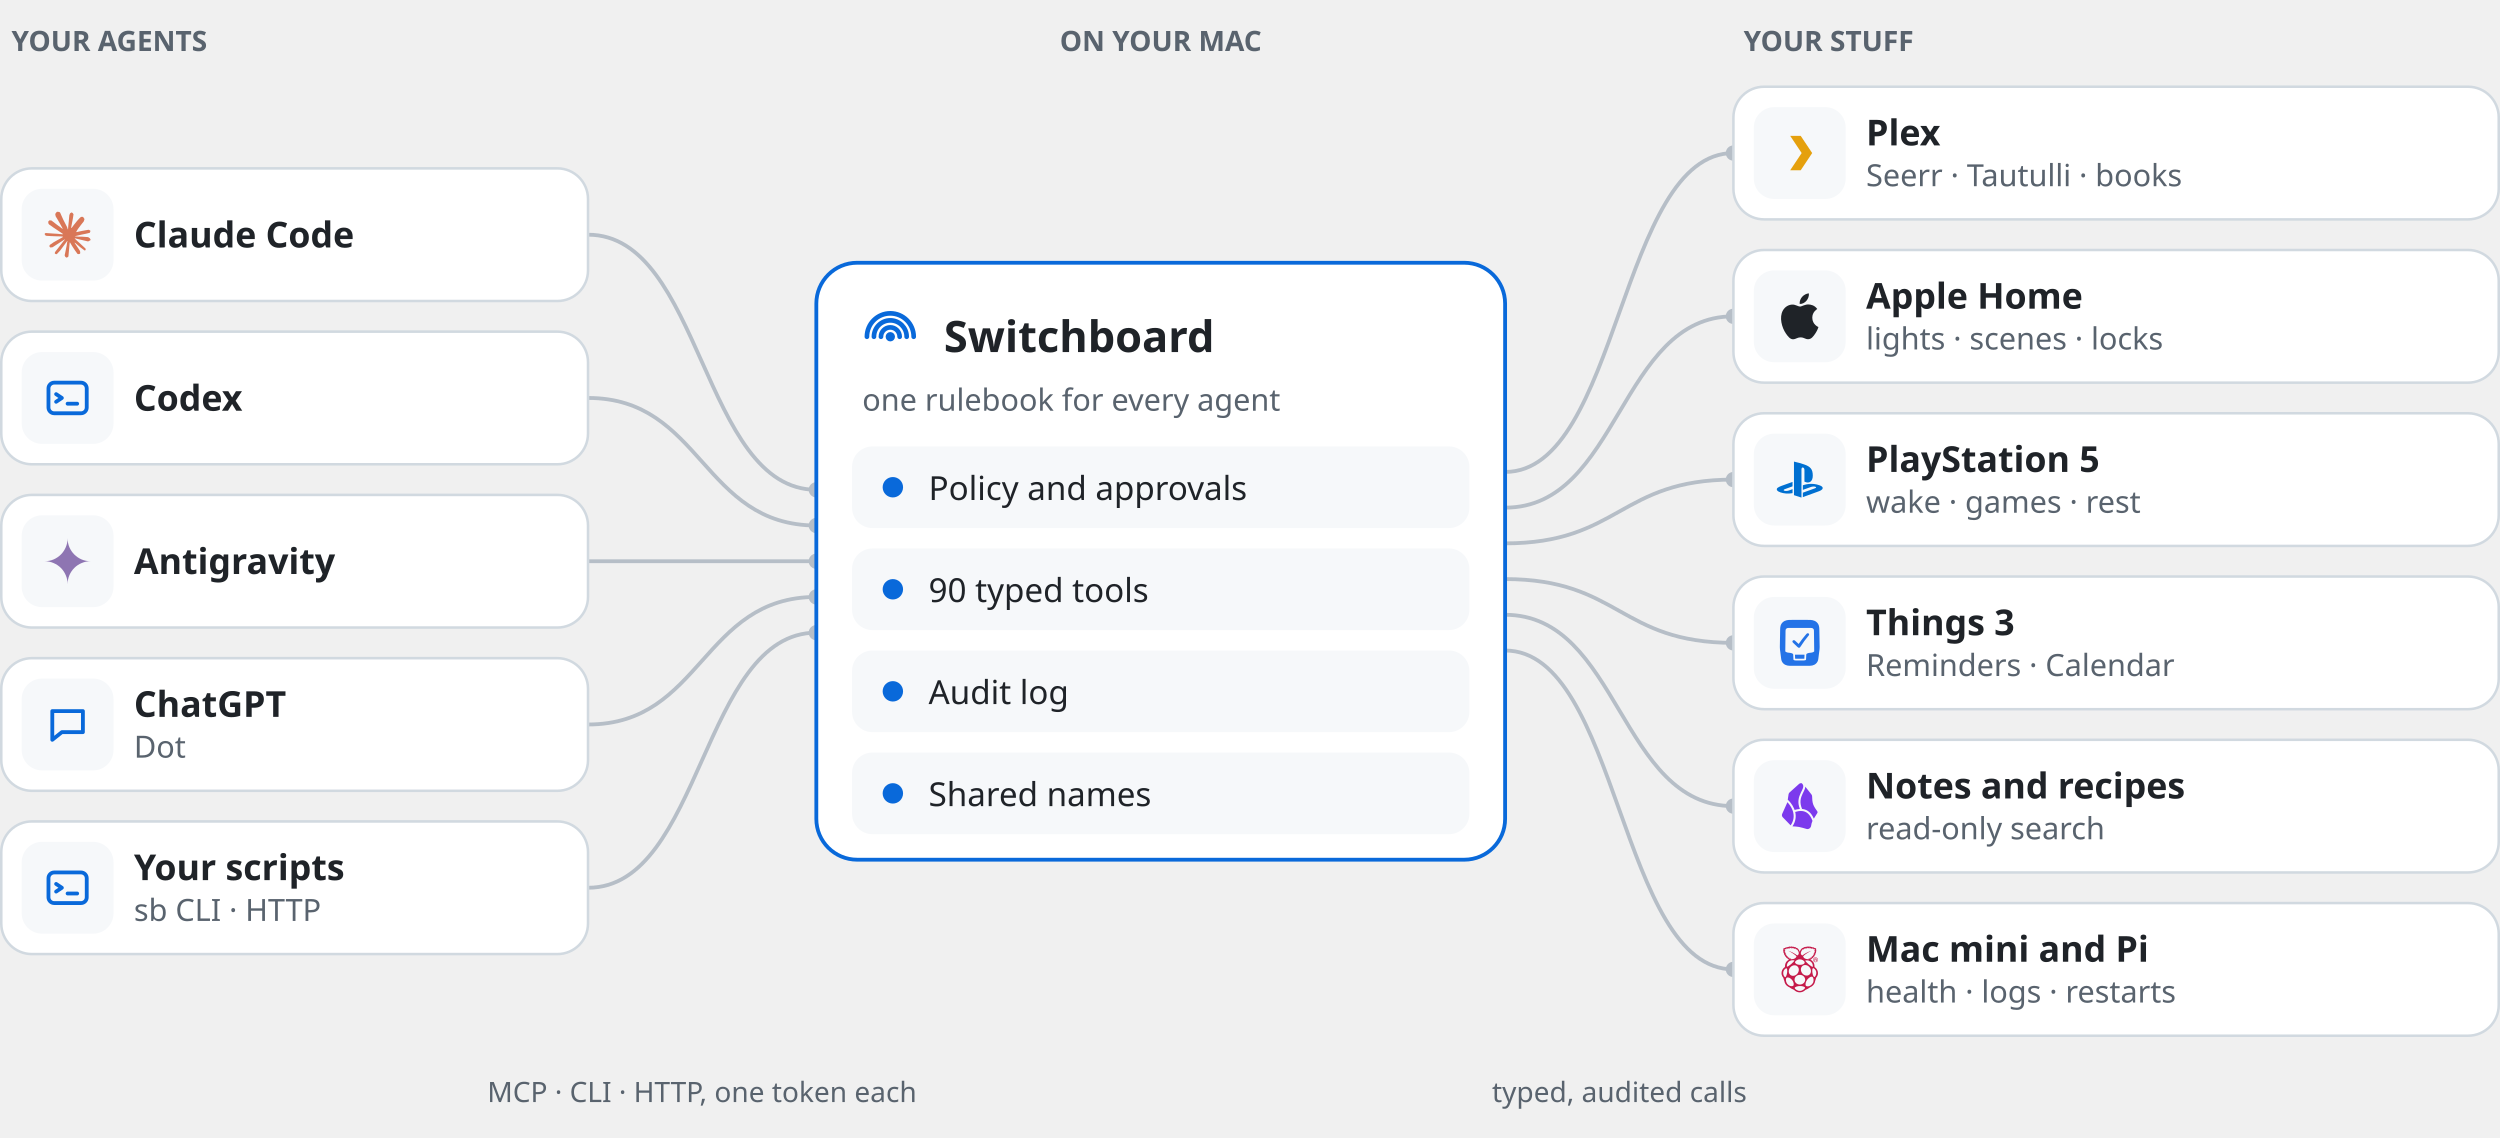
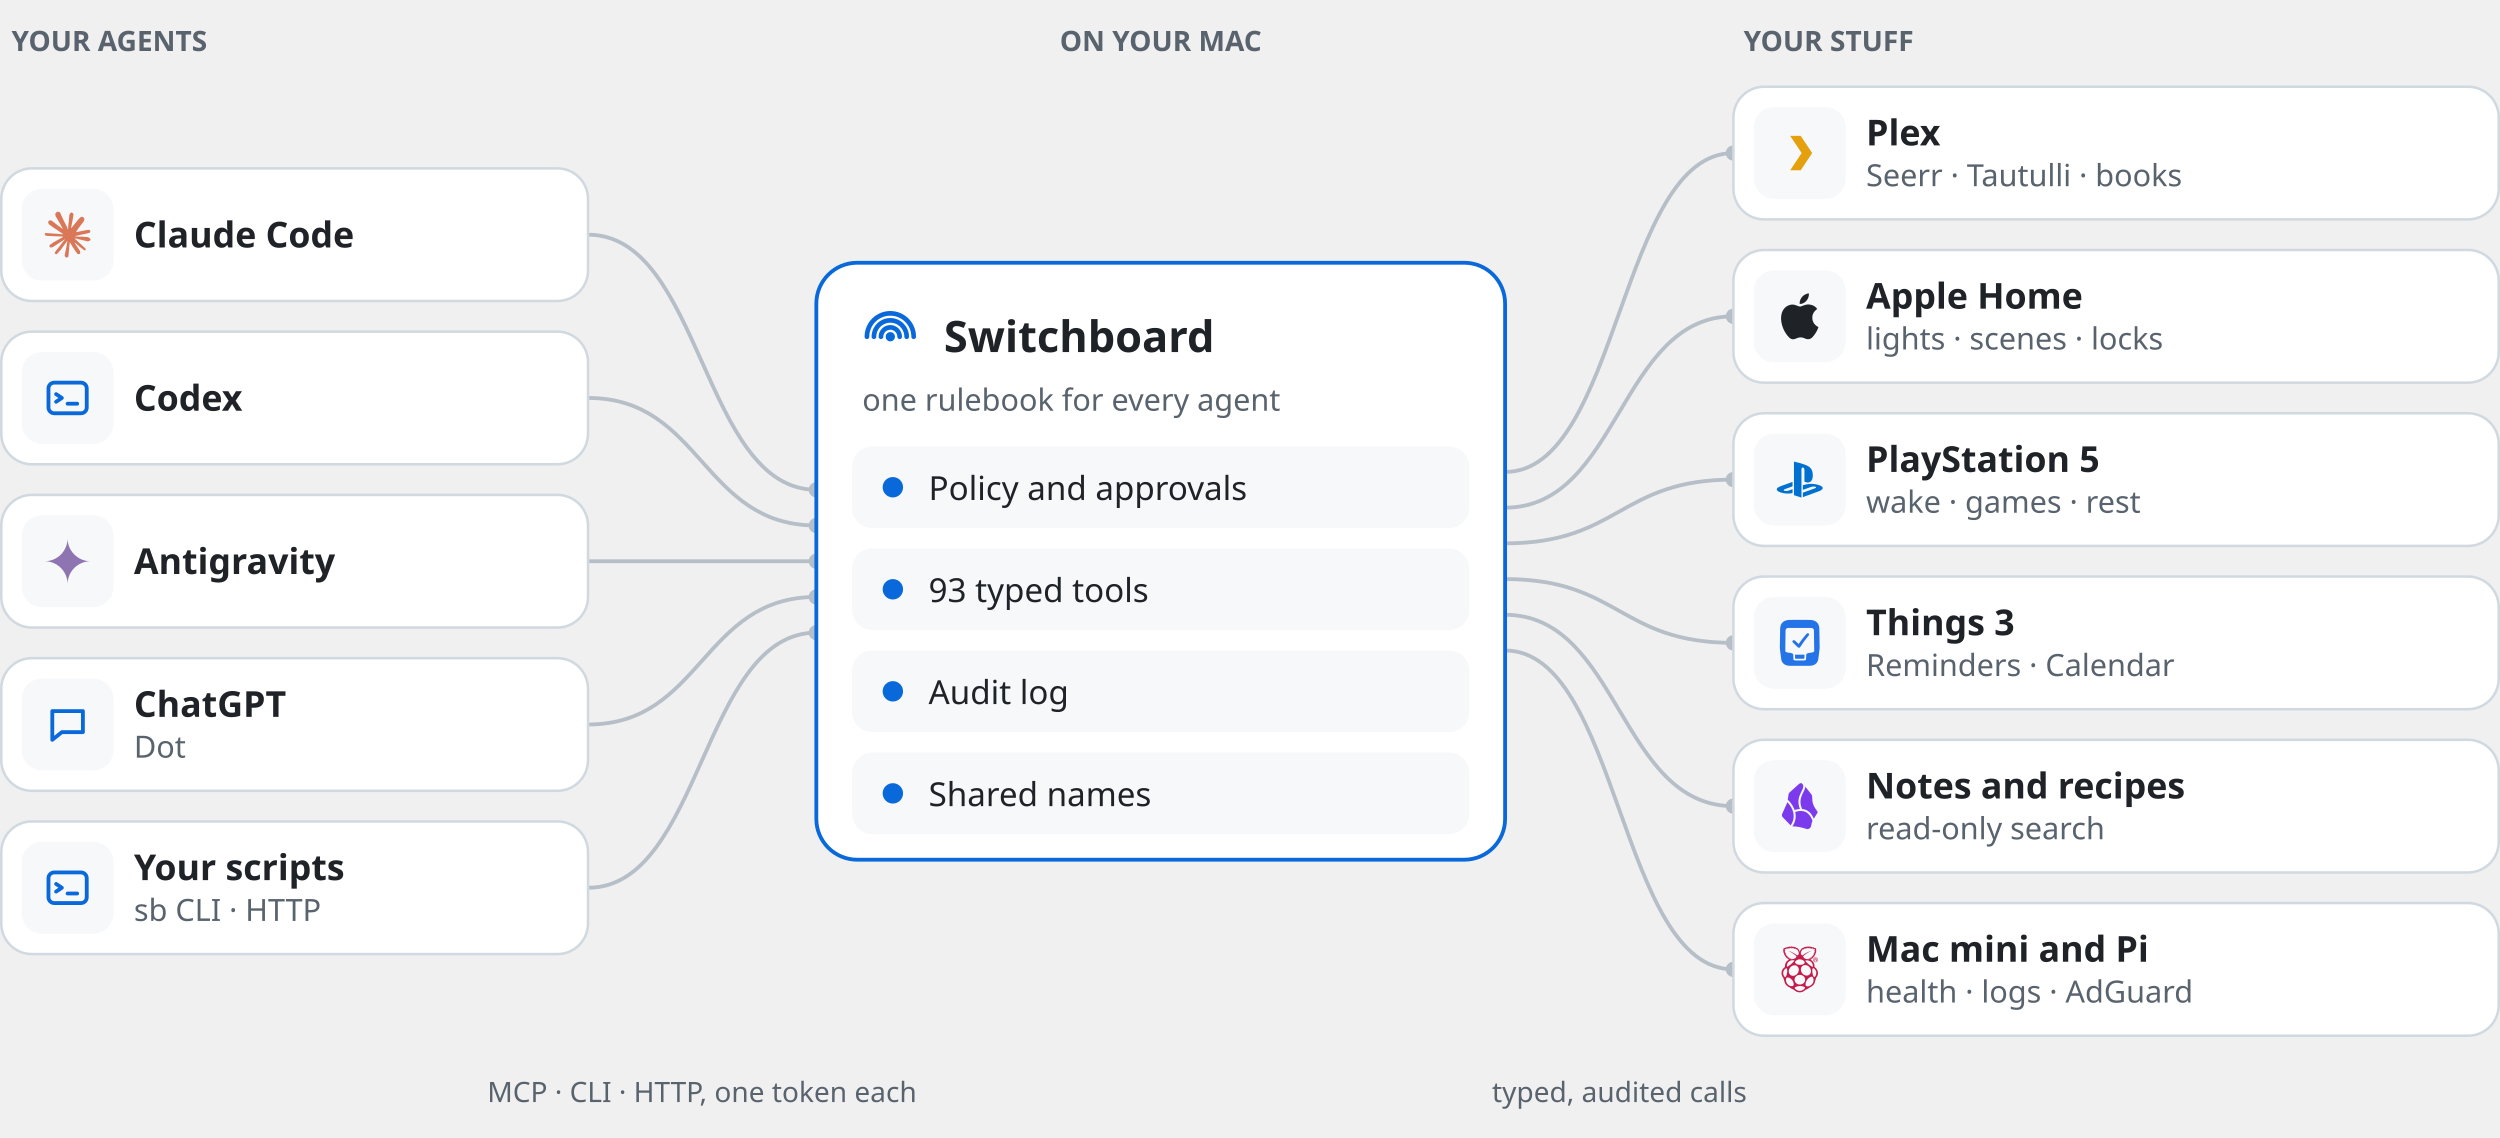
<svg xmlns="http://www.w3.org/2000/svg" width="980" height="446" viewBox="0 0 980 446" role="img" aria-label="Agents such as Claude Code, Codex, Antigravity, ChatGPT and your own scripts call Switchboard, which applies policy, runs typed tools and logs every call, and reaches Plex, Apple Home, PlayStation 5, Things 3, notes and the home servers.">
  <text x="4.5" y="20.0" font-family="-apple-system, BlinkMacSystemFont, 'Segoe UI', 'Noto Sans', Helvetica, Arial, sans-serif" font-size="11" font-weight="600" fill="#59636E" text-anchor="start">YOUR AGENTS</text>
  <text x="455.0" y="20.0" font-family="-apple-system, BlinkMacSystemFont, 'Segoe UI', 'Noto Sans', Helvetica, Arial, sans-serif" font-size="11" font-weight="600" fill="#59636E" text-anchor="middle">ON YOUR MAC</text>
  <text x="683.5" y="20.0" font-family="-apple-system, BlinkMacSystemFont, 'Segoe UI', 'Noto Sans', Helvetica, Arial, sans-serif" font-size="11" font-weight="600" fill="#59636E" text-anchor="start">YOUR STUFF</text>
  <path d="M230.5,92.0 C275.2,92.0 275.2,192.0 320.0,192.0" fill="none" stroke="#B6BEC7" stroke-width="1.5" />
  <circle cx="320.0" cy="192.0" r="3" fill="#B6BEC7" />
  <path d="M230.5,156.0 C275.2,156.0 275.2,206.0 320.0,206.0" fill="none" stroke="#B6BEC7" stroke-width="1.5" />
  <circle cx="320.0" cy="206.0" r="3" fill="#B6BEC7" />
  <path d="M230.5,220.0 C275.2,220.0 275.2,220.0 320.0,220.0" fill="none" stroke="#B6BEC7" stroke-width="1.5" />
  <circle cx="320.0" cy="220.0" r="3" fill="#B6BEC7" />
  <path d="M230.5,284.0 C275.2,284.0 275.2,234.0 320.0,234.0" fill="none" stroke="#B6BEC7" stroke-width="1.5" />
  <circle cx="320.0" cy="234.0" r="3" fill="#B6BEC7" />
  <path d="M230.5,348.0 C275.2,348.0 275.2,248.0 320.0,248.0" fill="none" stroke="#B6BEC7" stroke-width="1.5" />
  <circle cx="320.0" cy="248.0" r="3" fill="#B6BEC7" />
  <path d="M590.0,185.0 C634.8,185.0 634.8,60.0 679.5,60.0" fill="none" stroke="#B6BEC7" stroke-width="1.5" />
  <circle cx="679.5" cy="60.0" r="3" fill="#B6BEC7" />
  <path d="M590.0,199.0 C634.8,199.0 634.8,124.0 679.5,124.0" fill="none" stroke="#B6BEC7" stroke-width="1.5" />
  <circle cx="679.5" cy="124.0" r="3" fill="#B6BEC7" />
  <path d="M590.0,213.0 C634.8,213.0 634.8,188.0 679.5,188.0" fill="none" stroke="#B6BEC7" stroke-width="1.5" />
  <circle cx="679.5" cy="188.0" r="3" fill="#B6BEC7" />
  <path d="M590.0,227.0 C634.8,227.0 634.8,252.0 679.5,252.0" fill="none" stroke="#B6BEC7" stroke-width="1.5" />
  <circle cx="679.5" cy="252.0" r="3" fill="#B6BEC7" />
  <path d="M590.0,241.0 C634.8,241.0 634.8,316.0 679.5,316.0" fill="none" stroke="#B6BEC7" stroke-width="1.5" />
  <circle cx="679.5" cy="316.0" r="3" fill="#B6BEC7" />
  <path d="M590.0,255.0 C634.8,255.0 634.8,380.0 679.5,380.0" fill="none" stroke="#B6BEC7" stroke-width="1.5" />
  <circle cx="679.5" cy="380.0" r="3" fill="#B6BEC7" />
  <text x="275.2" y="432.0" font-family="-apple-system, BlinkMacSystemFont, 'Segoe UI', 'Noto Sans', Helvetica, Arial, sans-serif" font-size="11" font-weight="500" fill="#59636E" text-anchor="middle">MCP · CLI · HTTP, one token each</text>
  <text x="634.8" y="432.0" font-family="-apple-system, BlinkMacSystemFont, 'Segoe UI', 'Noto Sans', Helvetica, Arial, sans-serif" font-size="11" font-weight="500" fill="#59636E" text-anchor="middle">typed, audited calls</text>
  <rect x="0.5" y="66.0" width="230" height="52" rx="12" fill="#FFFFFF" stroke="#D1D9E0" />
  <rect x="8.5" y="74.0" width="36" height="36" rx="8" fill="#F6F8FA" />
  <g transform="translate(17.5,83.0) scale(0.75)">
    <path d="m4.714 15.956 4.717-2.647.079-.231-.079-.128h-.231l-.789-.049-2.696-.073-2.337-.097-2.265-.121-.571-.121-.534-.704.055-.352.48-.322.686.061 1.518.103 2.277.158 1.651.097 2.447.255h.389l.055-.158-.134-.097-.103-.097L6.973 9.836l-2.55-1.688-1.336-.971-.723-.492-.364-.461-.158-1.008.656-.723.88.061.225.061.892.686 1.906 1.475 2.489 1.834.364.303.146-.103.018-.073-.164-.273-1.354-2.447-1.445-2.489-.643-1.032-.17-.619c-.061-.255-.103-.467-.103-.729L6.287.134 6.7 0l.996.134.419.364.619 1.415 1.002 2.228 1.554 3.03.455.898.243.832.091.255h.158v-.146l.128-1.706.237-2.095.231-2.696.079-.759.376-.911.747-.492.583.279.48.686-.067.443-.285 1.852-.559 2.902-.364 1.943h.212l.243-.243.984-1.305 1.651-2.064.729-.82.85-.905.546-.431h1.032l.759 1.129-.34 1.166-1.062 1.348-.88 1.141-1.263 1.7-.789 1.36.073.109.188-.018 2.853-.607 1.542-.279 1.84-.316.832.389.091.395-.328.807-1.967.486-2.307.461-3.436.814-.043.03.049.061 1.548.146.662.036h1.621l3.018.225.789.522.474.638-.079.486-1.214.619-1.639-.389-3.825-.911-1.311-.328h-.182v.109l1.093 1.069 2.003 1.809 2.507 2.331.128.577-.322.455-.34-.049-2.204-1.657-.85-.747-1.925-1.621h-.128v.17l.443.65 2.344 3.521.121 1.081-.17.352-.607.212-.668-.121-1.372-1.925L14.38 17.959l-1.141-1.943-.14.079-.674 7.255-.316.37-.729.279-.607-.461-.322-.747.322-1.475.389-1.925.316-1.53.285-1.9.17-.631-.012-.043-.14.018-1.433 1.967-2.18 2.945-1.724 1.846-.413.164-.716-.37.067-.662.401-.589 2.386-3.036 1.439-1.882.929-1.087-.006-.158h-.055l-6.338 4.116-1.129.146-.486-.455.061-.747.231-.243 1.906-1.311Z" fill="#D97757" />
  </g>
  <text x="52.5" y="97.0" font-family="-apple-system, BlinkMacSystemFont, 'Segoe UI', 'Noto Sans', Helvetica, Arial, sans-serif" font-size="14" font-weight="600" fill="#1F2328" text-anchor="start">Claude Code</text>
  <rect x="0.5" y="130.0" width="230" height="52" rx="12" fill="#FFFFFF" stroke="#D1D9E0" />
  <rect x="8.5" y="138.0" width="36" height="36" rx="8" fill="#F6F8FA" />
  <g transform="translate(17.5,147.0) scale(0.75)" fill="none" stroke="#0969DA" stroke-width="2" stroke-linecap="round" stroke-linejoin="round">
    <rect x="2" y="4" width="20" height="16" rx="3" />
    <path d="M6 10l3 2-3 2M12 15h5" />
  </g>
  <text x="52.5" y="161.0" font-family="-apple-system, BlinkMacSystemFont, 'Segoe UI', 'Noto Sans', Helvetica, Arial, sans-serif" font-size="14" font-weight="600" fill="#1F2328" text-anchor="start">Codex</text>
  <rect x="0.5" y="194.0" width="230" height="52" rx="12" fill="#FFFFFF" stroke="#D1D9E0" />
  <rect x="8.5" y="202.0" width="36" height="36" rx="8" fill="#F6F8FA" />
  <g transform="translate(17.5,211.0) scale(0.75)">
    <path d="M11.04 19.32Q12 21.51 12 24q0-2.49.93-4.68.96-2.19 2.58-3.81t3.81-2.55Q21.51 12 24 12q-2.49 0-4.68-.93a12.3 12.3 0 0 1-3.81-2.58 12.3 12.3 0 0 1-2.58-3.81Q12 2.49 12 0q0 2.49-.96 4.68-.93 2.19-2.55 3.81a12.3 12.3 0 0 1-3.81 2.58Q2.49 12 0 12q2.49 0 4.68.96 2.19.93 3.81 2.55t2.55 3.81" fill="#8E75B2" />
  </g>
  <text x="52.5" y="225.0" font-family="-apple-system, BlinkMacSystemFont, 'Segoe UI', 'Noto Sans', Helvetica, Arial, sans-serif" font-size="14" font-weight="600" fill="#1F2328" text-anchor="start">Antigravity</text>
  <rect x="0.5" y="258.0" width="230" height="52" rx="12" fill="#FFFFFF" stroke="#D1D9E0" />
  <rect x="8.5" y="266.0" width="36" height="36" rx="8" fill="#F6F8FA" />
  <g transform="translate(17.5,275.0) scale(0.75)" fill="none" stroke="#0969DA" stroke-width="2" stroke-linecap="round" stroke-linejoin="round">
    <path d="M4 5h16v11H9l-5 4z" />
  </g>
  <text x="52.5" y="281.0" font-family="-apple-system, BlinkMacSystemFont, 'Segoe UI', 'Noto Sans', Helvetica, Arial, sans-serif" font-size="14" font-weight="600" fill="#1F2328" text-anchor="start">ChatGPT</text>
  <text x="52.5" y="297.0" font-family="-apple-system, BlinkMacSystemFont, 'Segoe UI', 'Noto Sans', Helvetica, Arial, sans-serif" font-size="12" font-weight="400" fill="#59636E" text-anchor="start">Dot</text>
  <rect x="0.5" y="322.0" width="230" height="52" rx="12" fill="#FFFFFF" stroke="#D1D9E0" />
  <rect x="8.5" y="330.0" width="36" height="36" rx="8" fill="#F6F8FA" />
  <g transform="translate(17.5,339.0) scale(0.75)" fill="none" stroke="#0969DA" stroke-width="2" stroke-linecap="round" stroke-linejoin="round">
    <rect x="2" y="4" width="20" height="16" rx="3" />
    <path d="M6 10l3 2-3 2M12 15h5" />
  </g>
  <text x="52.5" y="345.0" font-family="-apple-system, BlinkMacSystemFont, 'Segoe UI', 'Noto Sans', Helvetica, Arial, sans-serif" font-size="14" font-weight="600" fill="#1F2328" text-anchor="start">Your scripts</text>
  <text x="52.5" y="361.0" font-family="-apple-system, BlinkMacSystemFont, 'Segoe UI', 'Noto Sans', Helvetica, Arial, sans-serif" font-size="12" font-weight="400" fill="#59636E" text-anchor="start">sb CLI · HTTP</text>
  <rect x="679.5" y="34.0" width="300" height="52" rx="12" fill="#FFFFFF" stroke="#D1D9E0" />
  <rect x="687.5" y="42.0" width="36" height="36" rx="8" fill="#F6F8FA" />
  <g transform="translate(696.5,51.0) scale(0.75)" fill="none" stroke="#0969DA" stroke-width="2" stroke-linecap="round" stroke-linejoin="round">
    <path d="M7 3h5.5l6 9-6 9H7l6-9z" fill="#E5A00D" stroke="none" />
  </g>
  <text x="731.5" y="57.0" font-family="-apple-system, BlinkMacSystemFont, 'Segoe UI', 'Noto Sans', Helvetica, Arial, sans-serif" font-size="14" font-weight="600" fill="#1F2328" text-anchor="start">Plex</text>
  <text x="731.5" y="73.0" font-family="-apple-system, BlinkMacSystemFont, 'Segoe UI', 'Noto Sans', Helvetica, Arial, sans-serif" font-size="12" font-weight="400" fill="#59636E" text-anchor="start">Seerr · Tautulli · books</text>
  <rect x="679.5" y="98.0" width="300" height="52" rx="12" fill="#FFFFFF" stroke="#D1D9E0" />
  <rect x="687.5" y="106.0" width="36" height="36" rx="8" fill="#F6F8FA" />
  <g transform="translate(696.5,115.0) scale(0.75)">
    <path d="M12.152 6.896c-.948 0-2.415-1.078-3.96-1.04-2.04.027-3.91 1.183-4.961 3.014-2.117 3.675-.546 9.103 1.519 12.09 1.013 1.454 2.208 3.09 3.792 3.039 1.52-.065 2.09-.987 3.935-.987 1.831 0 2.35.987 3.96.948 1.637-.026 2.676-1.48 3.676-2.948 1.156-1.688 1.636-3.325 1.662-3.415-.039-.013-3.182-1.221-3.22-4.857-.026-3.04 2.48-4.494 2.597-4.559-1.429-2.09-3.623-2.324-4.39-2.376-2-.156-3.675 1.09-4.61 1.09zM15.53 3.83c.843-1.012 1.4-2.427 1.245-3.83-1.207.052-2.662.805-3.532 1.818-.78.896-1.454 2.338-1.273 3.714 1.338.104 2.715-.688 3.559-1.701" fill="#1F2328" />
  </g>
  <text x="731.5" y="121.0" font-family="-apple-system, BlinkMacSystemFont, 'Segoe UI', 'Noto Sans', Helvetica, Arial, sans-serif" font-size="14" font-weight="600" fill="#1F2328" text-anchor="start">Apple Home</text>
  <text x="731.5" y="137.0" font-family="-apple-system, BlinkMacSystemFont, 'Segoe UI', 'Noto Sans', Helvetica, Arial, sans-serif" font-size="12" font-weight="400" fill="#59636E" text-anchor="start">lights · scenes · locks</text>
  <rect x="679.5" y="162.0" width="300" height="52" rx="12" fill="#FFFFFF" stroke="#D1D9E0" />
  <rect x="687.5" y="170.0" width="36" height="36" rx="8" fill="#F6F8FA" />
  <g transform="translate(696.5,179.0) scale(0.75)">
    <path d="M8.984 2.596v17.547l3.915 1.261V6.688c0-.69.304-1.151.794-.991.636.18.76.814.76 1.505v5.875c2.441 1.193 4.362-.002 4.362-3.152 0-3.237-1.126-4.675-4.438-5.827-1.307-.448-3.728-1.186-5.39-1.502zm4.656 16.241l6.296-2.275c.715-.258.826-.625.246-.818-.586-.192-1.637-.139-2.357.123l-4.205 1.5V14.98l.24-.085s1.201-.42 2.913-.615c1.696-.18 3.785.03 5.437.661 1.848.601 2.04 1.472 1.576 2.072-.465.6-1.622 1.036-1.622 1.036l-8.544 3.107V18.86zM1.807 18.6c-1.9-.545-2.214-1.668-1.352-2.32.801-.586 2.16-1.052 2.16-1.052l5.615-2.013v2.313L4.205 17c-.705.271-.825.632-.239.826.586.195 1.637.15 2.343-.12L8.247 17v2.074c-.12.03-.256.044-.39.073-1.939.331-3.996.196-6.038-.479z" fill="#0070D1" />
  </g>
  <text x="731.5" y="185.0" font-family="-apple-system, BlinkMacSystemFont, 'Segoe UI', 'Noto Sans', Helvetica, Arial, sans-serif" font-size="14" font-weight="600" fill="#1F2328" text-anchor="start">PlayStation 5</text>
  <text x="731.5" y="201.0" font-family="-apple-system, BlinkMacSystemFont, 'Segoe UI', 'Noto Sans', Helvetica, Arial, sans-serif" font-size="12" font-weight="400" fill="#59636E" text-anchor="start">wake · games · rest</text>
  <rect x="679.5" y="226.0" width="300" height="52" rx="12" fill="#FFFFFF" stroke="#D1D9E0" />
  <rect x="687.5" y="234.0" width="36" height="36" rx="8" fill="#F6F8FA" />
  <g transform="translate(696.5,243.0) scale(0.75)">
    <path d="m15.815 0 1.099.003c.492.01 1.138.013 1.856.165.713.147 1.489.49 2.086 1.04a3.94 3.94 0 0 1 1.167 1.911c.178.664.193 1.264.211 1.722l.021 1.026.016.905.047 2.685.049 2.71.016.925.016 1.055v.071c0 .338-.004.741-.062 1.193l-.636 4.978-.089.495a3.8 3.8 0 0 1-1.064 1.902c-.56.55-1.303.896-1.99 1.044-.693.153-1.32.158-1.796.167L15.698 24H8.3l-1.065-.003c-.477-.01-1.102-.014-1.795-.167-.687-.148-1.43-.494-1.991-1.044a3.8 3.8 0 0 1-1.064-1.902l-.088-.495-.637-4.978a9 9 0 0 1-.06-1.193v-.072l.015-1.054.016-.926.048-2.709.047-2.685.016-.905.02-1.026c.019-.458.034-1.059.212-1.722.173-.658.56-1.37 1.166-1.911.6-.55 1.376-.893 2.089-1.04C5.947.016 6.593.012 7.085.003L8.183 0zm1.625 4.203H6.196c-.149.003-.346.005-.566.051a1.35 1.35 0 0 0-.636.32c-.173.157-.295.36-.353.584-.055.203-.058.386-.063.526l-.005.335-.129 10.284-.003.16.018.017q.135.127.292.229l.039.025.198.105.359.139.344.084.397.064.396.049.257.031.25.035.408.076.188.046.173.052.102.036.098.037c.258.104.421.228.507.341.106.143.114.27.124.368l.011.217.012.255.038.887.039.86.009.2.005.103c.005.046.009.105.06.17s.16.138.335.19l.043.013q.276.072.561.09l.537.017h3.514l.537-.016c.19-.014.397-.044.563-.092l.039-.012c.176-.052.288-.124.337-.19.051-.065.055-.124.06-.17l.006-.104.008-.2.038-.859.038-.887.01-.255.013-.217c.01-.098.018-.225.125-.368.085-.114.25-.238.51-.342l.095-.037.102-.035.174-.052.186-.047.411-.075.247-.035.256-.03.399-.051.399-.063.341-.083.358-.138.195-.104.042-.026q.168-.11.314-.249l-.002-.159-.131-10.284-.006-.335c-.005-.141-.008-.323-.061-.526a1.2 1.2 0 0 0-.353-.584c-.18-.162-.4-.272-.636-.32-.22-.046-.418-.048-.567-.05zm-2.941 13.986-.009.182-.082 1.893h-.003l-.138.017-.023.001-.505.016h-3.485l-.504-.016-.161-.018h-.004l-.082-1.893-.01-.182zm1.427-11.177a.78.78 0 0 1 .722.093.67.67 0 0 1 .251.641c-.045.229-.232.421-.48.723a50 50 0 0 0-3.836 5.257c-.308.575-.593.808-.9.844-.308.037-.64-.123-1.087-.613l-1.824-1.755c-.29-.28-.488-.456-.57-.692a.66.66 0 0 1 .175-.72c.2-.182.512-.233.764-.16.253.074.445.27.741.539l1.546 1.417a51 51 0 0 1 3.844-4.982c.261-.293.425-.502.654-.592" fill="#2473E7" />
  </g>
  <text x="731.5" y="249.0" font-family="-apple-system, BlinkMacSystemFont, 'Segoe UI', 'Noto Sans', Helvetica, Arial, sans-serif" font-size="14" font-weight="600" fill="#1F2328" text-anchor="start">Things 3</text>
  <text x="731.5" y="265.0" font-family="-apple-system, BlinkMacSystemFont, 'Segoe UI', 'Noto Sans', Helvetica, Arial, sans-serif" font-size="12" font-weight="400" fill="#59636E" text-anchor="start">Reminders · Calendar</text>
  <rect x="679.5" y="290.0" width="300" height="52" rx="12" fill="#FFFFFF" stroke="#D1D9E0" />
  <rect x="687.5" y="298.0" width="36" height="36" rx="8" fill="#F6F8FA" />
  <g transform="translate(696.5,307.0) scale(0.75)">
    <path d="M19.355 18.538a68.967 68.959 0 0 0 1.858-2.954.81.81 0 0 0-.062-.9c-.516-.685-1.504-2.075-2.042-3.362-.553-1.321-.636-3.375-.64-4.377a1.707 1.707 0 0 0-.358-1.05l-3.198-4.064a3.744 3.744 0 0 1-.076.543c-.106.503-.307 1.004-.536 1.5-.134.29-.29.6-.446.914l-.31.626c-.516 1.068-.997 2.227-1.132 3.59-.124 1.26.046 2.73.815 4.481.128.011.257.025.386.044a6.363 6.363 0 0 1 3.326 1.505c.916.79 1.744 1.922 2.415 3.5zM8.199 22.569c.073.012.146.02.22.02.78.024 2.095.092 3.16.29.87.16 2.593.64 4.01 1.055 1.083.316 2.198-.548 2.355-1.664.114-.814.33-1.735.725-2.58l-.01.005c-.67-1.87-1.522-3.078-2.416-3.849a5.295 5.295 0 0 0-2.778-1.257c-1.54-.216-2.952.19-3.84.45.532 2.218.368 4.829-1.425 7.531zM5.533 9.938c-.023.1-.056.197-.098.29L2.82 16.059a1.602 1.602 0 0 0 .313 1.772l4.116 4.24c2.103-3.101 1.796-6.02.836-8.3-.728-1.73-1.832-3.081-2.55-3.831zM9.32 14.01c.615-.183 1.606-.465 2.745-.534-.683-1.725-.848-3.233-.716-4.577.154-1.552.7-2.847 1.235-3.95.113-.235.223-.454.328-.664.149-.297.288-.577.419-.86.217-.47.379-.885.46-1.27.08-.38.08-.72-.014-1.043-.095-.325-.297-.675-.68-1.06a1.6 1.6 0 0 0-1.475.36l-4.95 4.452a1.602 1.602 0 0 0-.513.952l-.427 2.83c.672.59 2.328 2.316 3.335 4.711.09.21.175.43.253.653z" fill="#7C3AED" />
  </g>
  <text x="731.5" y="313.0" font-family="-apple-system, BlinkMacSystemFont, 'Segoe UI', 'Noto Sans', Helvetica, Arial, sans-serif" font-size="14" font-weight="600" fill="#1F2328" text-anchor="start">Notes and recipes</text>
  <text x="731.5" y="329.0" font-family="-apple-system, BlinkMacSystemFont, 'Segoe UI', 'Noto Sans', Helvetica, Arial, sans-serif" font-size="12" font-weight="400" fill="#59636E" text-anchor="start">read-only search</text>
  <rect x="679.5" y="354.0" width="300" height="52" rx="12" fill="#FFFFFF" stroke="#D1D9E0" />
  <rect x="687.5" y="362.0" width="36" height="36" rx="8" fill="#F6F8FA" />
  <g transform="translate(696.5,371.0) scale(0.75)">
    <path d="m19.895 10.896-.173-.303c.007-2.175-1.002-3.061-2.179-3.735.356-.094.724-.171.825-.618.612-.157.74-.44.801-.74.16-.107.696-.406.639-.921.3-.207.467-.472.382-.849.322-.351.407-.642.27-.91.387-.48.215-.73.05-.982.29-.525.034-1.089-.776-.994-.322-.473-1.024-.366-1.133-.364-.121-.152-.282-.282-.775-.219-.32-.285-.677-.236-1.046-.096-.438-.34-.728-.068-1.058.036-.53-.171-.651.063-.912.158-.578-.12-.754.142-1.031.418l-.322-.006c-.872.506-1.305 1.537-1.458 2.066-.154-.53-.586-1.56-1.458-2.066l-.322.006C9.942.501 9.766.239 9.188.36 8.928.265 8.807.031 8.277.202c-.217-.068-.417-.208-.652-.201l0.0 0C7.502.004 7.369.049 7.218.166c-.369-.14-.726-.189-1.046.096-.494-.063-.654.067-.776.219C5.289.479 4.586.372 4.264.845c-.81-.094-1.065.469-.776.994-.165.252-.337.501.05.982-.137.268-.052.558.27.91-.085.376.082.642.382.849-.056.515.479.814.639.921.061.3.189.583.801.74.101.447.469.524.825.618-1.177.674-2.186 1.56-2.179 3.735l-.172.303c-1.349.808-2.563 3.406-.665 5.517.124.661.332 1.135.517 1.661.277 2.117 2.084 3.108 2.561 3.225.698.524 1.442 1.021 2.449 1.37.949.964 1.977 1.331 3.011 1.331.015 0 .031 0.0.046 0 1.034.001 2.062-.367 3.011-1.331 1.007-.348 1.751-.846 2.449-1.37.477-.117 2.284-1.109 2.561-3.225.185-.525.393-1 .517-1.661 1.898-2.111.684-4.709-.665-5.517zm-1.039-.371c-.07.876-4.635-3.05-3.847-3.181 2.139-.356 3.919.896 3.847 3.181zm-2.015 4.365c-1.148.741-2.803.263-3.695-1.068-.893-1.331-.686-3.01.462-3.751 1.148-.741 2.803-.263 3.695 1.068.893 1.331.686 3.01-.462 3.751zM13.659 1.372c.04.197.084.321.135.358.254-.272.461-.551.788-.812.001.154-.078.321.117.443.175-.236.412-.446.726-.624-.151.261-.026.34.055.449.24-.206.468-.414.911-.576-.121.147-.29.291-.111.461.247-.154.496-.309 1.083-.418-.132.147-.406.295-.24.443.31-.119.654-.205 1.034-.255-.182.15-.334.296-.185.412.332-.102.79-.24 1.237-.121l-.283.285c-.031.038.662.03 1.12.036-.167.232-.338.456-.437.855.045.046.272.02.486 0-.219.462-.6.578-.689.776.134.102.32.075.523.006-.158.325-.489.548-.751.812.066.047.182.075.456.043-.242.257-.534.492-.88.703.061.071.272.068.468.073-.314.307-.717.466-1.095.667.189.129.323.099.468.097-.268.22-.723.334-1.145.467.08.125.161.159.332.194-.447.247-1.087.134-1.268.261.043.124.167.205.314.273-.72.042-2.688-.026-3.065-1.516.737-.809 2.081-1.759 4.394-2.934-1.799.602-3.423 1.405-4.782 2.51-1.598-.744-.496-2.62.283-3.365zm-1.613 5.372c1.133-.012 2.536.833 2.53 1.629-.005.703-.985 1.272-2.521 1.261-1.504-.018-2.517-.715-2.514-1.396.003-.56 1.228-1.526 2.505-1.494zm-5.765-.601c.172-.035.252-.069.332-.194-.422-.133-.877-.247-1.145-.467.144.002.279.032.468-.097-.378-.201-.782-.36-1.096-.667.196-.005.406-.002.468-.073-.346-.211-.638-.446-.88-.703.274.033.389.004.456-.043-.262-.264-.593-.487-.751-.812.203.069.389.095.523-.006-.089-.198-.47-.314-.689-.776.214.02.441.046.486 0-.099-.399-.27-.623-.437-.855.458-.007 1.152.002 1.12-.036l-.283-.285c.447-.119.905.019 1.237.121.149-.116-.003-.263-.185-.412.38.05.724.136 1.034.255.166-.148-.108-.295-.24-.443.587.11.836.264 1.083.418.179-.169.01-.313-.111-.461.443.162.671.37.911.576.081-.108.207-.188.055-.449.314.178.551.389.726.624.195-.122.116-.289.117-.443.327.262.534.54.788.812.051-.037.096-.161.135-.358.779.745 1.881 2.621.283 3.365-1.359-1.104-2.982-1.906-4.78-2.509 2.312 1.174 3.656 2.124 4.392 2.933-.377 1.49-2.345 1.558-3.065 1.516.147-.068.27-.148.314-.273-.181-.126-.821-.013-1.268-.261zm2.817 1.133c.788.13-3.777 4.057-3.847 3.181-.072-2.285 1.708-3.537 3.847-3.181zm-4.847 8.757c-1.109-.879-1.467-3.453.59-4.61 1.239-.327.418 5.051-.59 4.61zm4.266 4.599c-.626.372-2.145.219-3.225-1.31-.728-1.282-.634-2.587-.123-2.97.765-.459 1.946.161 2.856 1.2.792.941 1.154 2.593.492 3.08zm-1.242-5.609c-1.148-.741-1.355-2.42-.462-3.751.893-1.331 2.547-1.809 3.695-1.068 1.148.741 1.355 2.42.462 3.751-.893 1.331-2.547 1.809-3.695 1.068zm4.795 8.228c-1.376.058-2.726-1.111-2.708-1.516-.021-.594 1.676-1.058 2.782-1.031 1.113-.048 2.607.353 2.61.885.018.517-1.355 1.684-2.684 1.661zm2.758-5.858c.008 1.39-1.226 2.522-2.756 2.53-1.53.007-2.777-1.113-2.785-2.503v-.026c-.008-1.39 1.226-2.523 2.756-2.53 1.53-.007 2.777 1.113 2.785 2.503a.779.779 0 0 1 0.0.026zm3.855 2.003c-1.186 1.621-2.792 1.684-3.39 1.232-.625-.581-.148-2.385.709-3.375v-0c.981-1.091 2.03-1.804 2.761-1.247.492.483.78 2.301-.081 3.389zm1.072-3.43c-1.009.441-1.83-4.937-.59-4.61 2.057 1.157 1.699 3.731.59 4.61zm-.026-8.328h.298v-.53h.299c.15 0 .205.062.226.205.015.109.011.239.048.325h.298c-.053-.076-.051-.236-.057-.321-.01-.137-.051-.28-.198-.318v-.004c.15-.061.215-.181.215-.341 0-.205-.154-.374-.397-.374h-.732v1.357zm.298-1.125h.327c.133 0 .205.057.205.188 0 .137-.072.194-.205.194H20.03v-.382zm-1.034.463c0 .701.568 1.269 1.27 1.269s1.27-.568 1.27-1.269c0-.701-.568-1.27-1.27-1.27-.701 0-1.27.568-1.27 1.27zm2.328 0c0 .585-.474 1.058-1.058 1.058s-1.058-.473-1.058-1.058c0-.585.474-1.058 1.058-1.058s1.058.473 1.058 1.058z" fill="#C51A4A" />
  </g>
  <text x="731.5" y="377.0" font-family="-apple-system, BlinkMacSystemFont, 'Segoe UI', 'Noto Sans', Helvetica, Arial, sans-serif" font-size="14" font-weight="600" fill="#1F2328" text-anchor="start">Mac mini and Pi</text>
-   <text x="731.5" y="393.0" font-family="-apple-system, BlinkMacSystemFont, 'Segoe UI', 'Noto Sans', Helvetica, Arial, sans-serif" font-size="12" font-weight="400" fill="#59636E" text-anchor="start">health · logs · restarts</text>
+   <text x="731.5" y="393.0" font-family="-apple-system, BlinkMacSystemFont, 'Segoe UI', 'Noto Sans', Helvetica, Arial, sans-serif" font-size="12" font-weight="400" fill="#59636E" text-anchor="start">health · logs · AdGuard</text>
  <rect x="320.0" y="103.0" width="270" height="234" rx="16" fill="#FFFFFF" stroke="#0969DA" stroke-width="1.5" />
  <g transform="translate(338.0,121.0) scale(0.9167)" fill="none" stroke="#0969DA" stroke-width="2" stroke-linecap="round" stroke-linejoin="round">
    <path d="M5 12a7 7 0 0114 0M8 12a4 4 0 018 0" />
    <circle cx="12" cy="12" r="1" />
    <path d="M2 12a10 10 0 0120 0" />
  </g>
  <text x="370.0" y="138.0" font-family="-apple-system, BlinkMacSystemFont, 'Segoe UI', 'Noto Sans', Helvetica, Arial, sans-serif" font-size="17" font-weight="700" fill="#1F2328" text-anchor="start">Switchboard</text>
  <text x="338.0" y="161.0" font-family="-apple-system, BlinkMacSystemFont, 'Segoe UI', 'Noto Sans', Helvetica, Arial, sans-serif" font-size="12" font-weight="400" fill="#59636E" text-anchor="start">one rulebook for every agent</text>
  <rect x="334.0" y="175.0" width="242" height="32" rx="8" fill="#F6F8FA" />
  <circle cx="350.0" cy="191.0" r="4" fill="#0969DA" />
  <text x="364.0" y="196.0" font-family="-apple-system, BlinkMacSystemFont, 'Segoe UI', 'Noto Sans', Helvetica, Arial, sans-serif" font-size="13" font-weight="500" fill="#1F2328" text-anchor="start">Policy and approvals</text>
  <rect x="334.0" y="215.0" width="242" height="32" rx="8" fill="#F6F8FA" />
  <circle cx="350.0" cy="231.0" r="4" fill="#0969DA" />
-   <text x="364.0" y="236.0" font-family="-apple-system, BlinkMacSystemFont, 'Segoe UI', 'Noto Sans', Helvetica, Arial, sans-serif" font-size="13" font-weight="500" fill="#1F2328" text-anchor="start">90 typed tools</text>
+   <text x="364.0" y="236.0" font-family="-apple-system, BlinkMacSystemFont, 'Segoe UI', 'Noto Sans', Helvetica, Arial, sans-serif" font-size="13" font-weight="500" fill="#1F2328" text-anchor="start">93 typed tools</text>
  <rect x="334.0" y="255.0" width="242" height="32" rx="8" fill="#F6F8FA" />
  <circle cx="350.0" cy="271.0" r="4" fill="#0969DA" />
  <text x="364.0" y="276.0" font-family="-apple-system, BlinkMacSystemFont, 'Segoe UI', 'Noto Sans', Helvetica, Arial, sans-serif" font-size="13" font-weight="500" fill="#1F2328" text-anchor="start">Audit log</text>
  <rect x="334.0" y="295.0" width="242" height="32" rx="8" fill="#F6F8FA" />
  <circle cx="350.0" cy="311.0" r="4" fill="#0969DA" />
  <text x="364.0" y="316.0" font-family="-apple-system, BlinkMacSystemFont, 'Segoe UI', 'Noto Sans', Helvetica, Arial, sans-serif" font-size="13" font-weight="500" fill="#1F2328" text-anchor="start">Shared names</text>
</svg>
